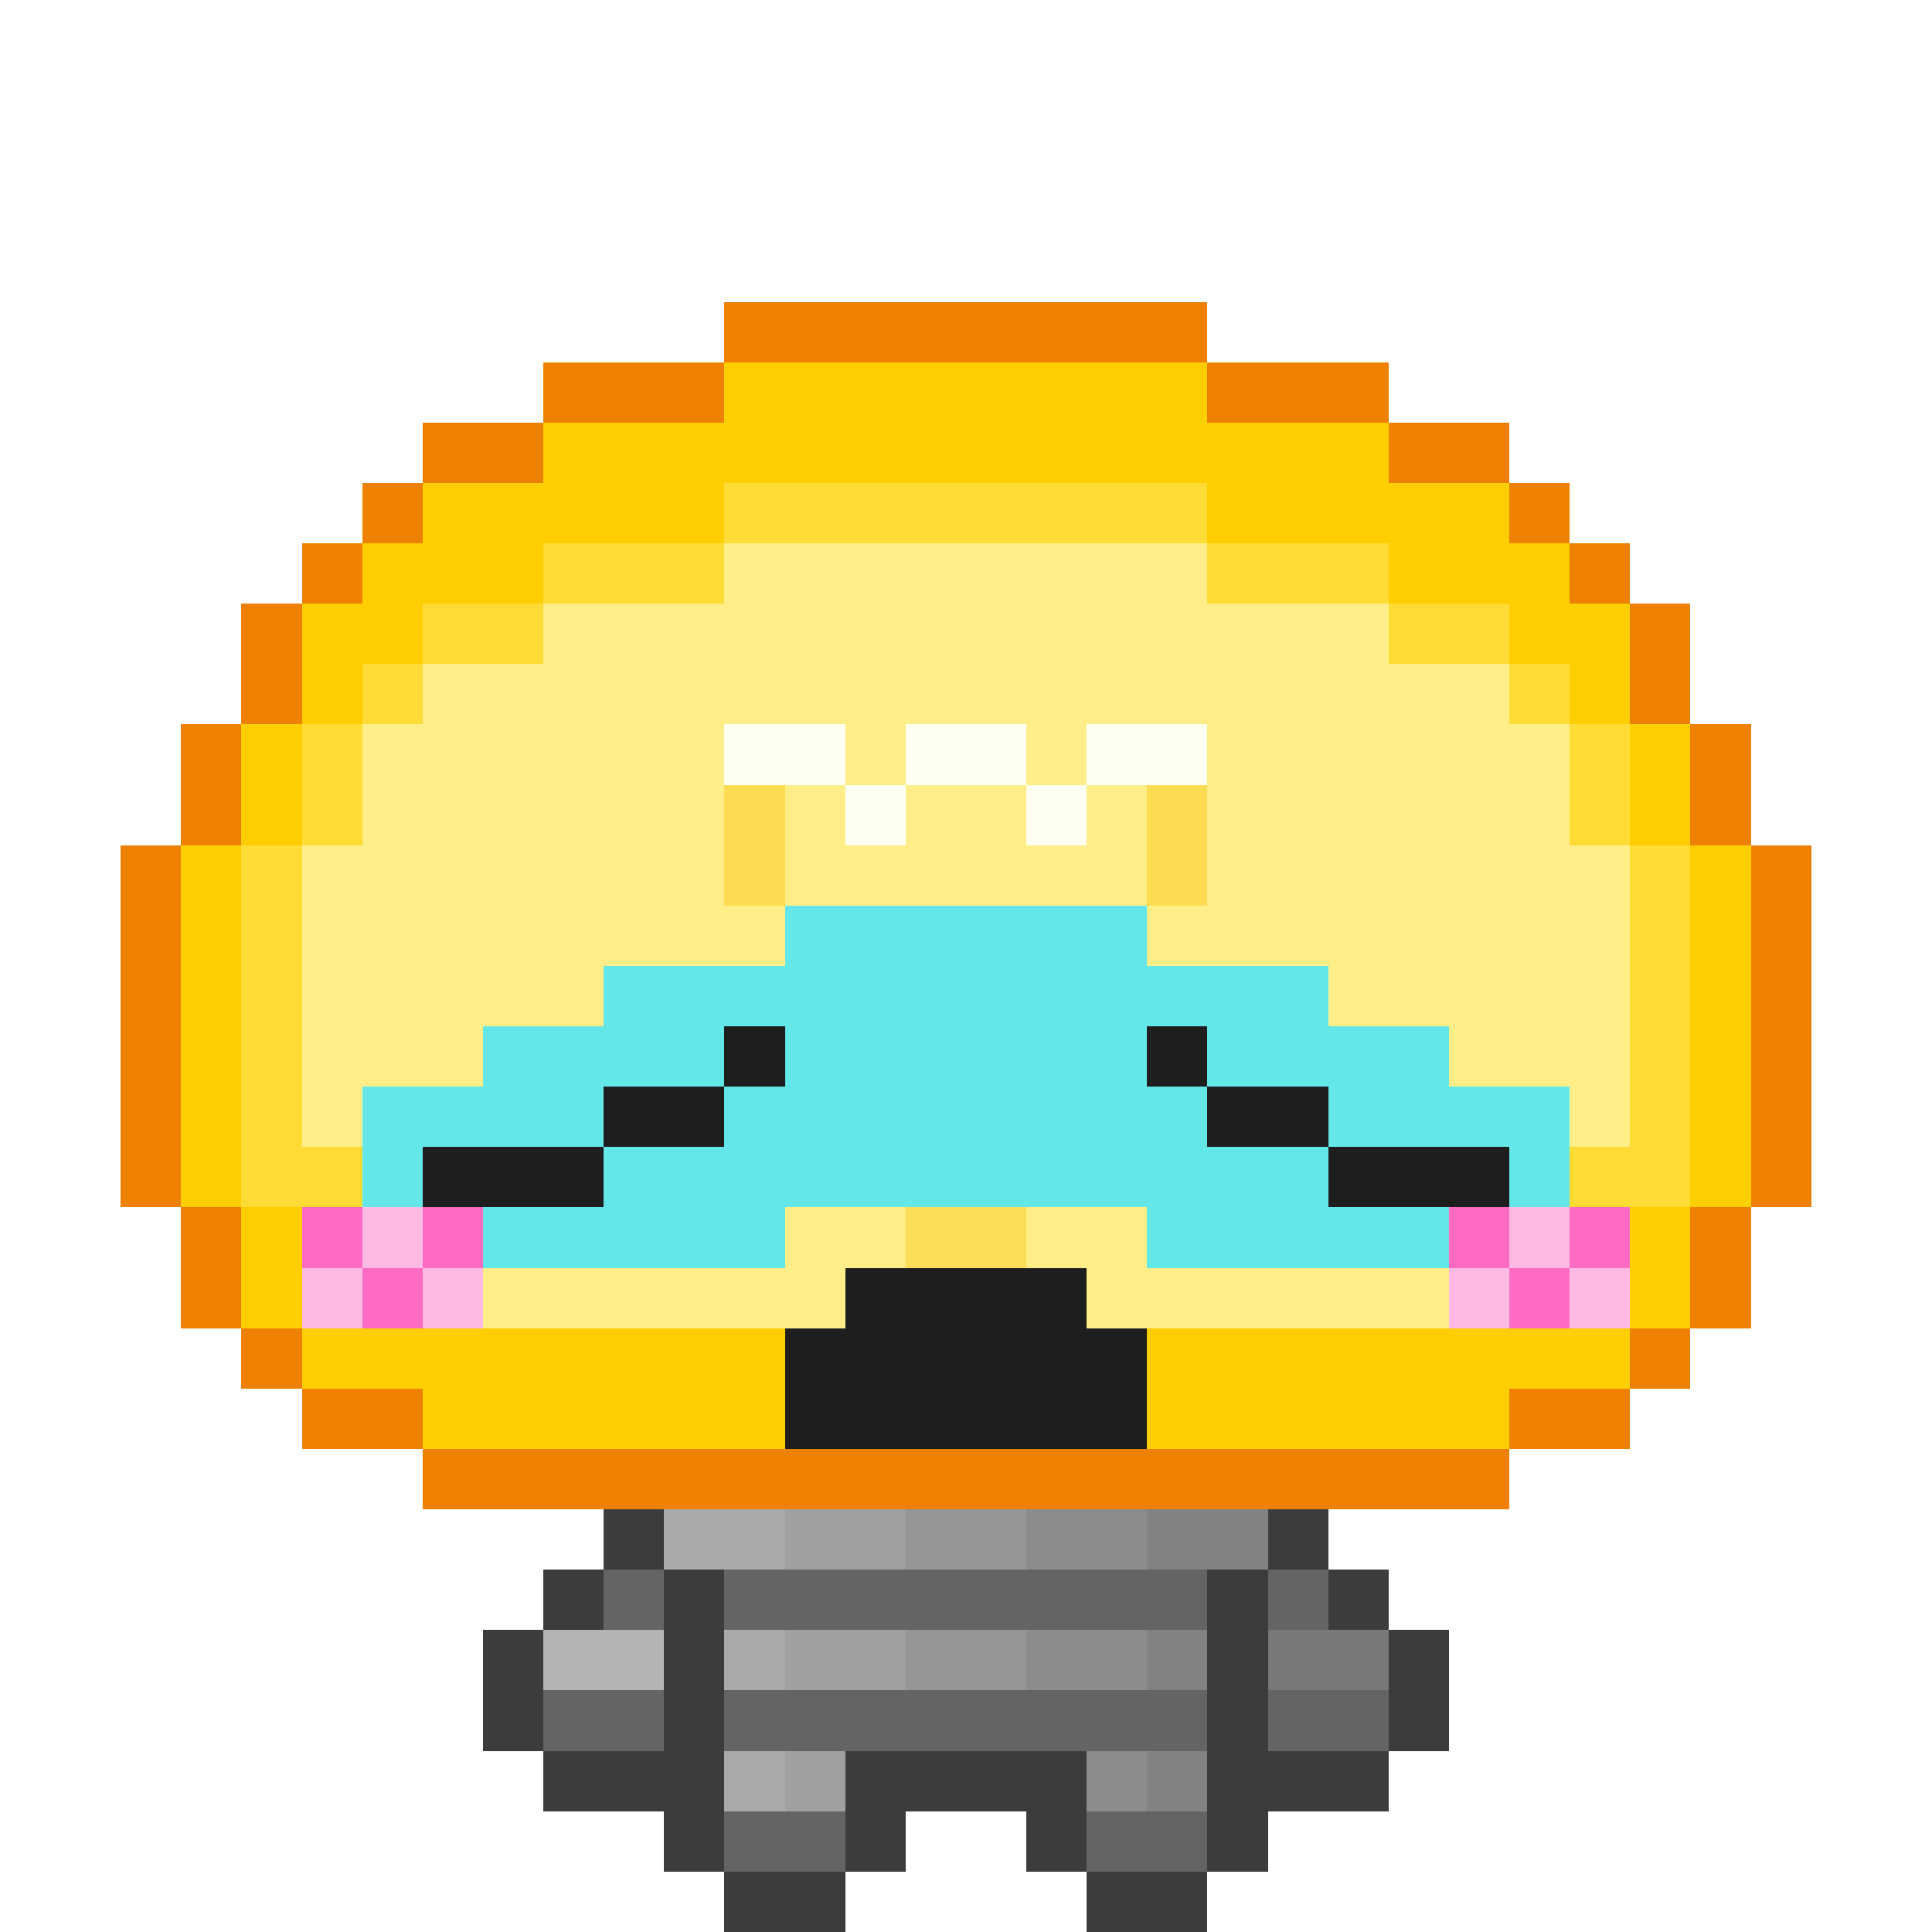
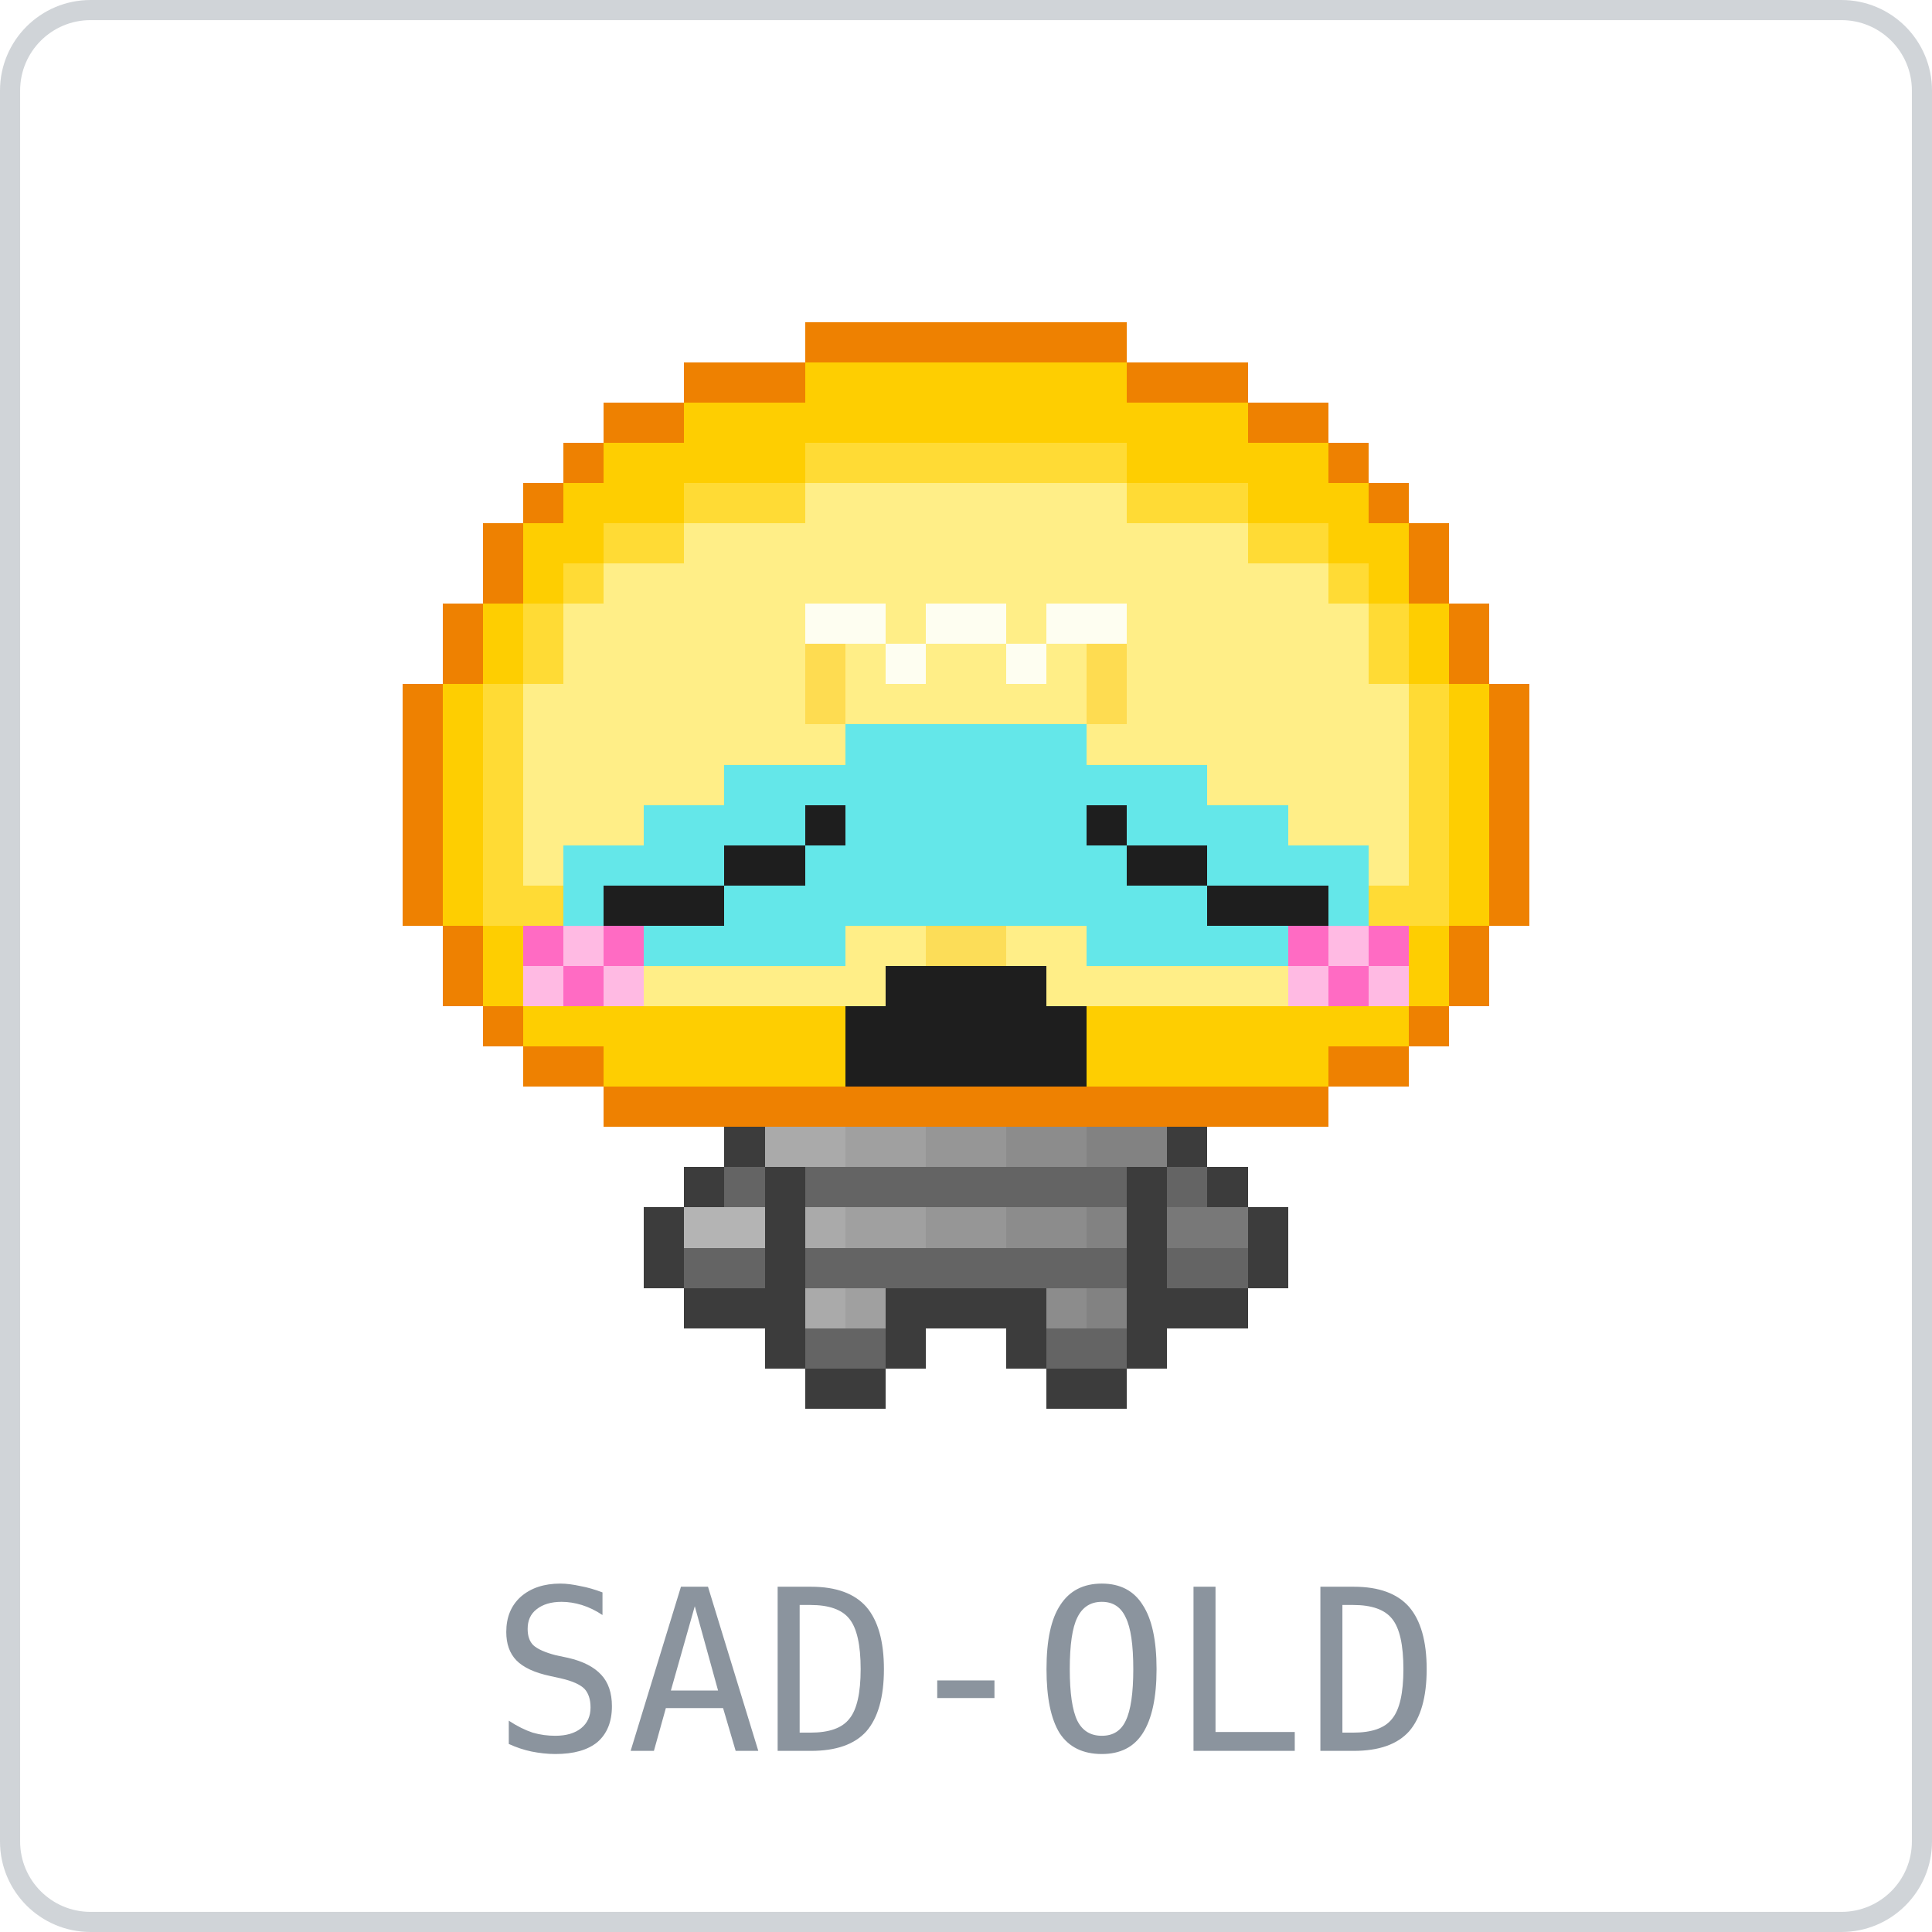
- <svg xmlns="http://www.w3.org/2000/svg" width="32" height="32" viewBox="0 0 32 32" shape-rendering="crispEdges">
-   <path fill="#EE8101" d="M12 5h8v1h-8zM9 6h3v1h-3zM20 6h3v1h-3zM7 7h2v1h-2zM23 7h2v1h-2zM6 8h1v1h-1zM25 8h1v1h-1zM5 9h1v1h-1zM26 9h1v1h-1zM4 10h1v1h-1zM27 10h1v1h-1zM4 11h1v1h-1zM27 11h1v1h-1zM3 12h1v1h-1zM28 12h1v1h-1zM3 13h1v1h-1zM28 13h1v1h-1zM2 14h1v1h-1zM29 14h1v1h-1zM2 15h1v1h-1zM29 15h1v1h-1zM2 16h1v1h-1zM29 16h1v1h-1zM2 17h1v1h-1zM29 17h1v1h-1zM2 18h1v1h-1zM29 18h1v1h-1zM2 19h1v1h-1zM29 19h1v1h-1zM3 20h1v1h-1zM28 20h1v1h-1zM3 21h1v1h-1zM28 21h1v1h-1zM4 22h1v1h-1zM27 22h1v1h-1zM5 23h2v1h-2zM25 23h2v1h-2zM7 24h18v1h-18z" />
-   <path fill="#FECE01" d="M12 6h8v1h-8zM9 7h14v1h-14zM7 8h5v1h-5zM20 8h5v1h-5zM6 9h3v1h-3zM23 9h3v1h-3zM5 10h2v1h-2zM25 10h2v1h-2zM5 11h1v1h-1zM26 11h1v1h-1zM4 12h1v1h-1zM27 12h1v1h-1zM4 13h1v1h-1zM27 13h1v1h-1zM3 14h1v1h-1zM28 14h1v1h-1zM3 15h1v1h-1zM28 15h1v1h-1zM3 16h1v1h-1zM28 16h1v1h-1zM3 17h1v1h-1zM28 17h1v1h-1zM3 18h1v1h-1zM28 18h1v1h-1zM3 19h1v1h-1zM28 19h1v1h-1zM4 20h1v1h-1zM27 20h1v1h-1zM4 21h1v1h-1zM27 21h1v1h-1zM5 22h8v1h-8zM19 22h8v1h-8zM7 23h6v1h-6zM19 23h6v1h-6z" />
-   <path fill="#FFEE87" d="M12 9h8v1h-8zM9 10h14v1h-14zM7 11h18v1h-18zM6 12h6v1h-6zM14 12h1v1h-1zM17 12h1v1h-1zM20 12h6v1h-6zM6 13h6v1h-6zM13 13h1v1h-1zM15 13h2v1h-2zM18 13h1v1h-1zM20 13h6v1h-6zM5 14h7v1h-7zM13 14h6v1h-6zM20 14h7v1h-7zM5 15h8v1h-8zM19 15h8v1h-8zM5 16h5v1h-5zM22 16h5v1h-5zM5 17h3v1h-3zM24 17h3v1h-3zM5 18h1v1h-1zM26 18h1v1h-1zM13 20h2v1h-2zM17 20h2v1h-2zM8 21h6v1h-6zM18 21h6v1h-6z" />
-   <path fill="#FFDB35" d="M12 8h8v1h-8zM9 9h3v1h-3zM20 9h3v1h-3zM7 10h2v1h-2zM23 10h2v1h-2zM6 11h1v1h-1zM25 11h1v1h-1zM5 12h1v1h-1zM26 12h1v1h-1zM5 13h1v1h-1zM26 13h1v1h-1zM4 14h1v1h-1zM27 14h1v1h-1zM4 15h1v1h-1zM27 15h1v1h-1zM4 16h1v1h-1zM27 16h1v1h-1zM4 17h1v1h-1zM27 17h1v1h-1zM4 18h1v1h-1zM27 18h1v1h-1zM4 19h2v1h-2zM26 19h2v1h-2z" />
-   <path fill="#3C3C3C" d="M10 25h1v1h-1zM21 25h1v1h-1zM9 26h1v1h-1zM11 26h1v1h-1zM20 26h1v1h-1zM22 26h1v1h-1zM8 27h1v1h-1zM11 27h1v1h-1zM20 27h1v1h-1zM23 27h1v1h-1zM8 28h1v1h-1zM11 28h1v1h-1zM20 28h1v1h-1zM23 28h1v1h-1zM9 29h3v1h-3zM14 29h4v1h-4zM20 29h3v1h-3zM11 30h1v1h-1zM14 30h1v1h-1zM17 30h1v1h-1zM20 30h1v1h-1zM12 31h2v1h-2zM18 31h2v1h-2z" />
-   <path fill="#64E7E9" d="M13 15h6v1h-6zM10 16h12v1h-12zM8 17h4v1h-4zM13 17h6v1h-6zM20 17h4v1h-4zM6 18h4v1h-4zM12 18h8v1h-8zM22 18h4v1h-4zM6 19h1v1h-1zM10 19h12v1h-12zM25 19h1v1h-1zM8 20h5v1h-5zM19 20h5v1h-5z" />
-   <path fill="#1E1E1E" d="M12 17h1v1h-1zM19 17h1v1h-1zM10 18h2v1h-2zM20 18h2v1h-2zM7 19h3v1h-3zM22 19h3v1h-3zM14 21h4v1h-4zM13 22h6v1h-6zM13 23h6v1h-6z" />
-   <path fill="#646464" d="M10 26h1v1h-1zM12 26h8v1h-8zM21 26h1v1h-1zM9 28h2v1h-2zM12 28h8v1h-8zM21 28h2v1h-2zM12 30h2v1h-2zM18 30h2v1h-2z" />
-   <path fill="#FF6BC3" d="M5 20h1v1h-1zM7 20h1v1h-1zM24 20h1v1h-1zM26 20h1v1h-1zM6 21h1v1h-1zM25 21h1v1h-1z" />
-   <path fill="#FFBAE3" d="M6 20h1v1h-1zM25 20h1v1h-1zM5 21h1v1h-1zM7 21h1v1h-1zM24 21h1v1h-1zM26 21h1v1h-1z" />
-   <path fill="#FEFEF1" d="M12 12h2v1h-2zM15 12h2v1h-2zM18 12h2v1h-2zM14 13h1v1h-1zM17 13h1v1h-1z" />
-   <path fill="#FEDC51" d="M12 13h1v1h-1zM19 13h1v1h-1zM12 14h1v1h-1zM19 14h1v1h-1z" />
-   <path fill="#AAAAAA" d="M11 25h2v1h-2zM12 27h1v1h-1zM12 29h1v1h-1z" />
-   <path fill="#A0A0A0" d="M13 25h2v1h-2zM13 27h2v1h-2zM13 29h1v1h-1z" />
-   <path fill="#8C8C8C" d="M17 25h2v1h-2zM17 27h2v1h-2zM18 29h1v1h-1z" />
-   <path fill="#828282" d="M19 25h2v1h-2zM19 27h1v1h-1zM19 29h1v1h-1z" />
-   <path fill="#969696" d="M15 25h2v1h-2zM15 27h2v1h-2z" />
-   <path fill="#FCDD58" d="M15 20h2v1h-2z" />
-   <path fill="#B4B4B4" d="M9 27h2v1h-2z" />
-   <path fill="#787878" d="M21 27h2v1h-2z" />
+ <svg xmlns="http://www.w3.org/2000/svg" width="48" height="48" viewBox="0 0 48 48">
+   <defs>
+     <clipPath id="frame">
+       <rect width="32" height="32" />
+     </clipPath>
+   </defs>
+   <rect x=".25" y=".25" width="47.5" height="47.5" rx="2" fill="none" stroke="#8B949E" stroke-opacity=".4" stroke-width=".5" />
+   <text x="24.0" y="43.5" text-anchor="middle" font-size="5.6" fill="#8B949E" font-family="ui-monospace, SFMono-Regular, Menlo, Consolas, monospace">SAD-OLD</text>
+   <g transform="translate(8 3)" clip-path="url(#frame)" shape-rendering="crispEdges">
+     <path fill="#EE8101" d="M12 5h8v1h-8zM9 6h3v1h-3zM20 6h3v1h-3zM7 7h2v1h-2zM23 7h2v1h-2zM6 8h1v1h-1zM25 8h1v1h-1zM5 9h1v1h-1zM26 9h1v1h-1zM4 10h1v1h-1zM27 10h1v1h-1zM4 11h1v1h-1zM27 11h1v1h-1zM3 12h1v1h-1zM28 12h1v1h-1zM3 13h1v1h-1zM28 13h1v1h-1zM2 14h1v1h-1zM29 14h1v1h-1zM2 15h1v1h-1zM29 15h1v1h-1zM2 16h1v1h-1zM29 16h1v1h-1zM2 17h1v1h-1zM29 17h1v1h-1zM2 18h1v1h-1zM29 18h1v1h-1zM2 19h1v1h-1zM29 19h1v1h-1zM3 20h1v1h-1zM28 20h1v1h-1zM3 21h1v1h-1zM28 21h1v1h-1zM4 22h1v1h-1zM27 22h1v1h-1zM5 23h2v1h-2zM25 23h2v1h-2zM7 24h18v1h-18z" />
+     <path fill="#FECE01" d="M12 6h8v1h-8zM9 7h14v1h-14zM7 8h5v1h-5zM20 8h5v1h-5zM6 9h3v1h-3zM23 9h3v1h-3zM5 10h2v1h-2zM25 10h2v1h-2zM5 11h1v1h-1zM26 11h1v1h-1zM4 12h1v1h-1zM27 12h1v1h-1zM4 13h1v1h-1zM27 13h1v1h-1zM3 14h1v1h-1zM28 14h1v1h-1zM3 15h1v1h-1zM28 15h1v1h-1zM3 16h1v1h-1zM28 16h1v1h-1zM3 17h1v1h-1zM28 17h1v1h-1zM3 18h1v1h-1zM28 18h1v1h-1zM3 19h1v1h-1zM28 19h1v1h-1zM4 20h1v1h-1zM27 20h1v1h-1zM4 21h1v1h-1zM27 21h1v1h-1zM5 22h8v1h-8zM19 22h8v1h-8zM7 23h6v1h-6zM19 23h6v1h-6z" />
+     <path fill="#FFEE87" d="M12 9h8v1h-8zM9 10h14v1h-14zM7 11h18v1h-18zM6 12h6v1h-6zM14 12h1v1h-1zM17 12h1v1h-1zM20 12h6v1h-6zM6 13h6v1h-6zM13 13h1v1h-1zM15 13h2v1h-2zM18 13h1v1h-1zM20 13h6v1h-6zM5 14h7v1h-7zM13 14h6v1h-6zM20 14h7v1h-7zM5 15h8v1h-8zM19 15h8v1h-8zM5 16h5v1h-5zM22 16h5v1h-5zM5 17h3v1h-3zM24 17h3v1h-3zM5 18h1v1h-1zM26 18h1v1h-1zM13 20h2v1h-2zM17 20h2v1h-2zM8 21h6v1h-6zM18 21h6v1h-6z" />
+     <path fill="#FFDB35" d="M12 8h8v1h-8zM9 9h3v1h-3zM20 9h3v1h-3zM7 10h2v1h-2zM23 10h2v1h-2zM6 11h1v1h-1zM25 11h1v1h-1zM5 12h1v1h-1zM26 12h1v1h-1zM5 13h1v1h-1zM26 13h1v1h-1zM4 14h1v1h-1zM27 14h1v1h-1zM4 15h1v1h-1zM27 15h1v1h-1zM4 16h1v1h-1zM27 16h1v1h-1zM4 17h1v1h-1zM27 17h1v1h-1zM4 18h1v1h-1zM27 18h1v1h-1zM4 19h2v1h-2zM26 19h2v1h-2z" />
+     <path fill="#3C3C3C" d="M10 25h1v1h-1zM21 25h1v1h-1zM9 26h1v1h-1zM11 26h1v1h-1zM20 26h1v1h-1zM22 26h1v1h-1zM8 27h1v1h-1zM11 27h1v1h-1zM20 27h1v1h-1zM23 27h1v1h-1zM8 28h1v1h-1zM11 28h1v1h-1zM20 28h1v1h-1zM23 28h1v1h-1zM9 29h3v1h-3zM14 29h4v1h-4zM20 29h3v1h-3zM11 30h1v1h-1zM14 30h1v1h-1zM17 30h1v1h-1zM20 30h1v1h-1zM12 31h2v1h-2zM18 31h2v1h-2z" />
+     <path fill="#64E7E9" d="M13 15h6v1h-6zM10 16h12v1h-12zM8 17h4v1h-4zM13 17h6v1h-6zM20 17h4v1h-4zM6 18h4v1h-4zM12 18h8v1h-8zM22 18h4v1h-4zM6 19h1v1h-1zM10 19h12v1h-12zM25 19h1v1h-1zM8 20h5v1h-5zM19 20h5v1h-5z" />
+     <path fill="#1E1E1E" d="M12 17h1v1h-1zM19 17h1v1h-1zM10 18h2v1h-2zM20 18h2v1h-2zM7 19h3v1h-3zM22 19h3v1h-3zM14 21h4v1h-4zM13 22h6v1h-6zM13 23h6v1h-6z" />
+     <path fill="#646464" d="M10 26h1v1h-1zM12 26h8v1h-8zM21 26h1v1h-1zM9 28h2v1h-2zM12 28h8v1h-8zM21 28h2v1h-2zM12 30h2v1h-2zM18 30h2v1h-2z" />
+     <path fill="#FF6BC3" d="M5 20h1v1h-1zM7 20h1v1h-1zM24 20h1v1h-1zM26 20h1v1h-1zM6 21h1v1h-1zM25 21h1v1h-1z" />
+     <path fill="#FFBAE3" d="M6 20h1v1h-1zM25 20h1v1h-1zM5 21h1v1h-1zM7 21h1v1h-1zM24 21h1v1h-1zM26 21h1v1h-1z" />
+     <path fill="#FEFEF1" d="M12 12h2v1h-2zM15 12h2v1h-2zM18 12h2v1h-2zM14 13h1v1h-1zM17 13h1v1h-1z" />
+     <path fill="#FEDC51" d="M12 13h1v1h-1zM19 13h1v1h-1zM12 14h1v1h-1zM19 14h1v1h-1z" />
+     <path fill="#AAAAAA" d="M11 25h2v1h-2zM12 27h1v1h-1zM12 29h1v1h-1z" />
+     <path fill="#A0A0A0" d="M13 25h2v1h-2zM13 27h2v1h-2zM13 29h1v1h-1z" />
+     <path fill="#8C8C8C" d="M17 25h2v1h-2zM17 27h2v1h-2zM18 29h1v1h-1z" />
+     <path fill="#828282" d="M19 25h2v1h-2zM19 27h1v1h-1zM19 29h1v1h-1z" />
+     <path fill="#969696" d="M15 25h2v1h-2zM15 27h2v1h-2z" />
+     <path fill="#FCDD58" d="M15 20h2v1h-2z" />
+     <path fill="#B4B4B4" d="M9 27h2v1h-2z" />
+     <path fill="#787878" d="M21 27h2v1h-2z" />
+   </g>
</svg>
